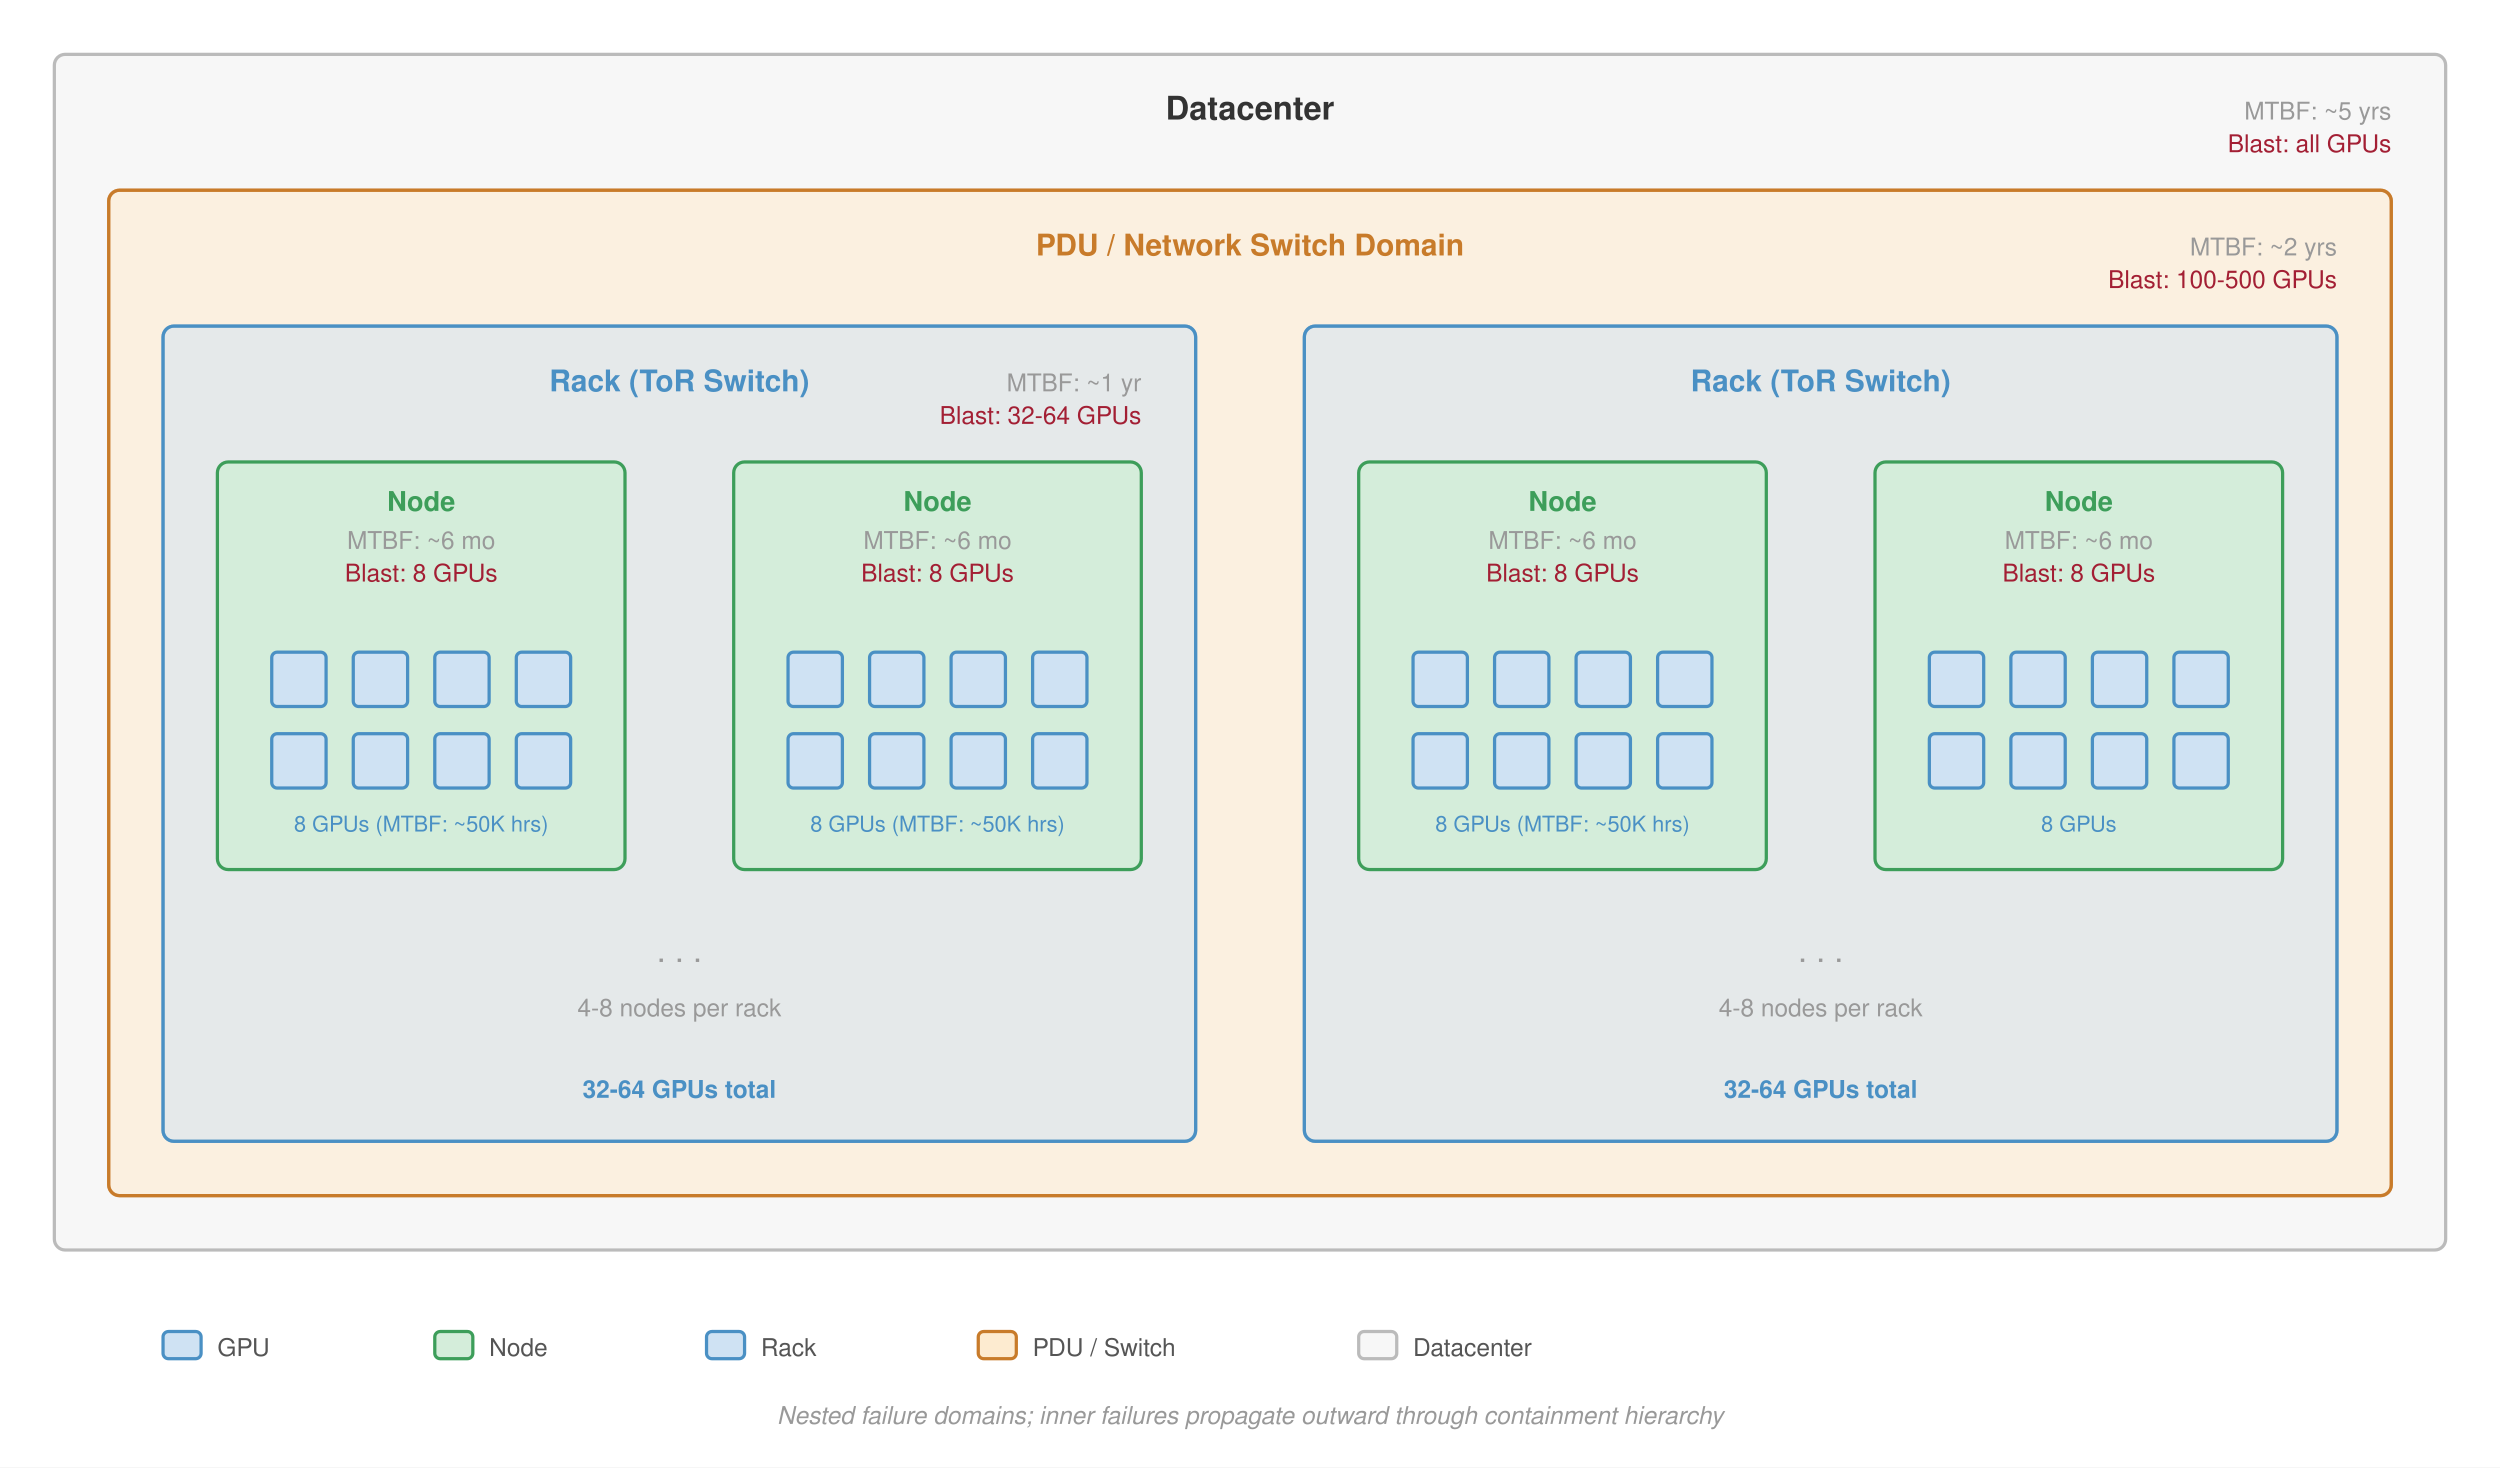
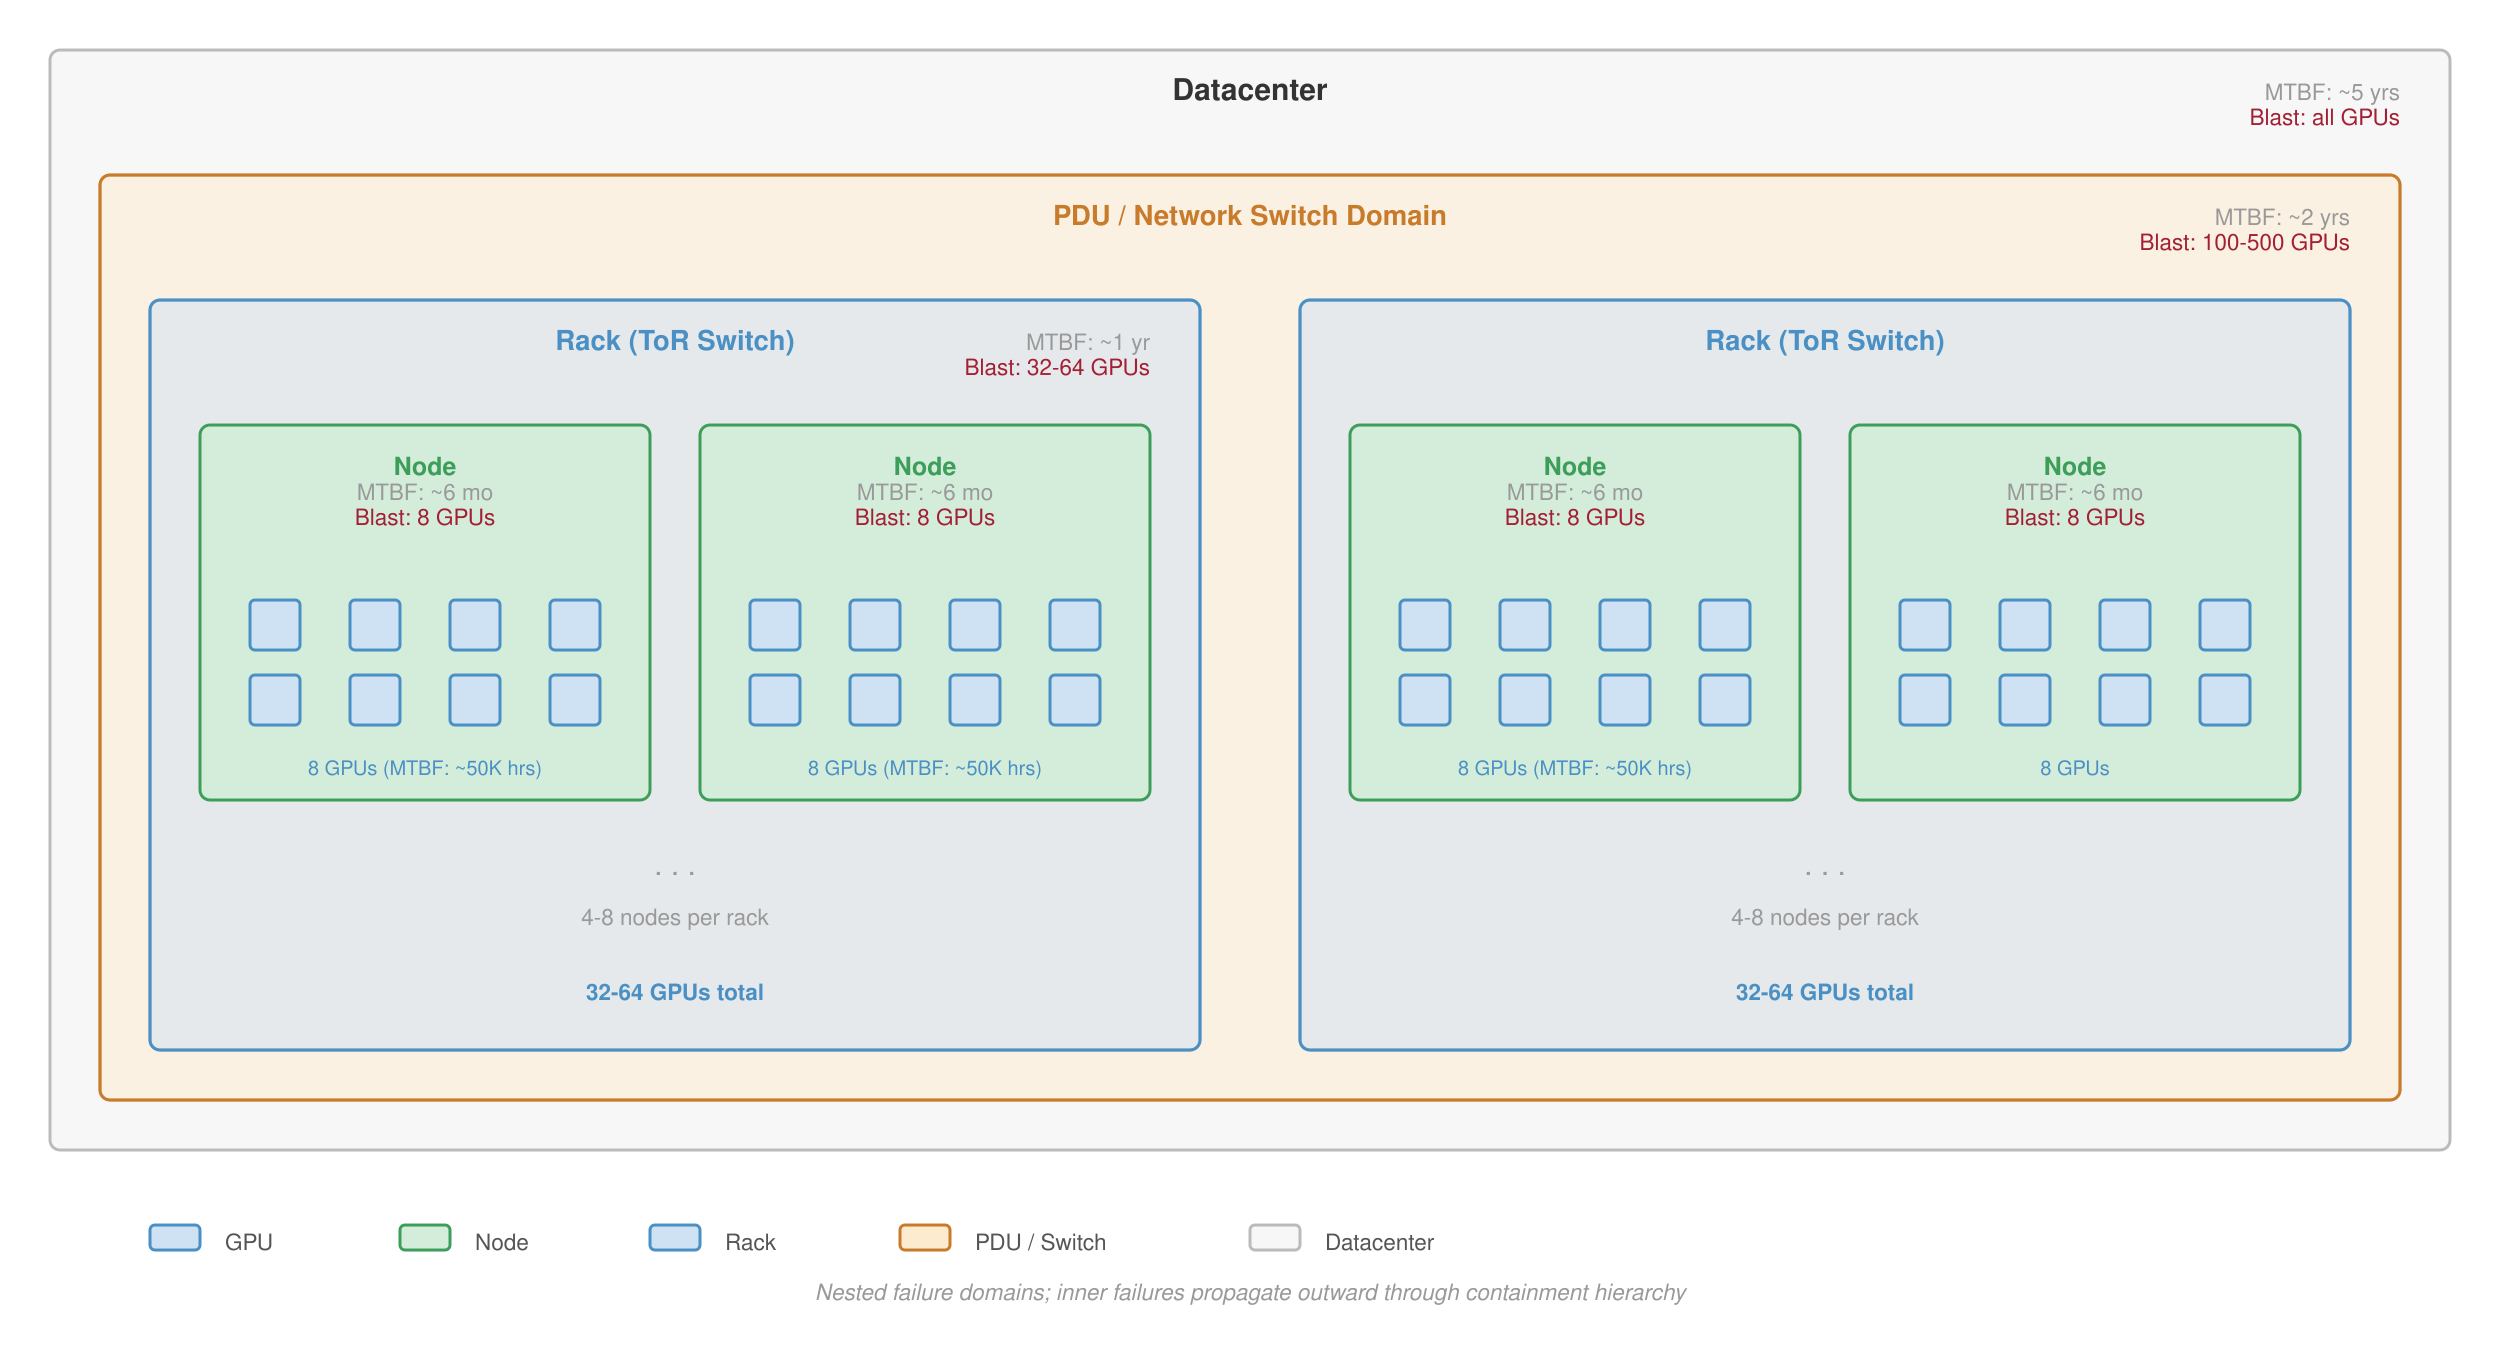
- <svg xmlns="http://www.w3.org/2000/svg" viewBox="0 0 920 540" font-family="Helvetica Neue, Helvetica, Arial, sans-serif">
+ <svg xmlns="http://www.w3.org/2000/svg" viewBox="0 0 1000 540" font-family="Helvetica Neue, Helvetica, Arial, sans-serif">
  <defs>
    <marker id="arrow" markerWidth="8" markerHeight="6" refX="7" refY="3" orient="auto">
      <path d="M0,0 L8,3 L0,6 Z" fill="#333" />
    </marker>
  </defs>
-   <rect width="920" height="540" fill="#fff" />
-   <rect x="20" y="20" width="880" height="440" rx="4" fill="#f7f7f7" stroke="#bbb" stroke-width="1.2" />
-   <text x="460" y="44" text-anchor="middle" font-size="12" font-weight="700" fill="#333">Datacenter</text>
-   <text x="880" y="44" text-anchor="end" font-size="9" fill="#999">MTBF: ~5 yrs</text>
-   <text x="880" y="56" text-anchor="end" font-size="9" fill="#a31f34">Blast: all GPUs</text>
-   <rect x="40" y="70" width="840" height="370" rx="4" fill="#fdebd0" stroke="#c87b2a" stroke-width="1.2" opacity="0.6" />
-   <rect x="40" y="70" width="840" height="370" rx="4" fill="none" stroke="#c87b2a" stroke-width="1.2" />
-   <text x="460" y="94" text-anchor="middle" font-size="11" font-weight="700" fill="#c87b2a">PDU / Network Switch Domain</text>
-   <text x="860" y="94" text-anchor="end" font-size="9" fill="#999">MTBF: ~2 yrs</text>
-   <text x="860" y="106" text-anchor="end" font-size="9" fill="#a31f34">Blast: 100-500 GPUs</text>
-   <rect x="60" y="120" width="380" height="300" rx="4" fill="#cfe2f3" stroke="#4a90c4" stroke-width="1.2" opacity="0.5" />
-   <rect x="60" y="120" width="380" height="300" rx="4" fill="none" stroke="#4a90c4" stroke-width="1.2" />
-   <text x="250" y="144" text-anchor="middle" font-size="11" font-weight="700" fill="#4a90c4">Rack (ToR Switch)</text>
-   <text x="420" y="144" text-anchor="end" font-size="9" fill="#999">MTBF: ~1 yr</text>
-   <text x="420" y="156" text-anchor="end" font-size="9" fill="#a31f34">Blast: 32-64 GPUs</text>
-   <rect x="80" y="170" width="150" height="150" rx="4" fill="#d4edda" stroke="#3d9e5a" stroke-width="1.2" />
-   <text x="155" y="188" text-anchor="middle" font-size="10" font-weight="700" fill="#3d9e5a">Node</text>
-   <text x="155" y="202" text-anchor="middle" font-size="9" fill="#999">MTBF: ~6 mo</text>
-   <text x="155" y="214" text-anchor="middle" font-size="9" fill="#a31f34">Blast: 8 GPUs</text>
+   <rect width="1000" height="540" fill="#fff" />
+   <rect x="20" y="20" width="960" height="440" rx="4" fill="#f7f7f7" stroke="#bbb" stroke-width="1.2" />
+   <text x="500" y="40" text-anchor="middle" font-size="12" font-weight="700" fill="#333">Datacenter</text>
+   <text x="960" y="40" text-anchor="end" font-size="9" fill="#999">MTBF: ~5 yrs</text>
+   <text x="960" y="50" text-anchor="end" font-size="9" fill="#a31f34">Blast: all GPUs</text>
+   <rect x="40" y="70" width="920" height="370" rx="4" fill="#fdebd0" stroke="#c87b2a" stroke-width="1.2" opacity="0.5" />
+   <rect x="40" y="70" width="920" height="370" rx="4" fill="none" stroke="#c87b2a" stroke-width="1.2" />
+   <text x="500" y="90" text-anchor="middle" font-size="11" font-weight="700" fill="#c87b2a">PDU / Network Switch Domain</text>
+   <text x="940" y="90" text-anchor="end" font-size="9" fill="#999">MTBF: ~2 yrs</text>
+   <text x="940" y="100" text-anchor="end" font-size="9" fill="#a31f34">Blast: 100-500 GPUs</text>
+   <rect x="60" y="120" width="420" height="300" rx="4" fill="#cfe2f3" stroke="#4a90c4" stroke-width="1.2" opacity="0.5" />
+   <rect x="60" y="120" width="420" height="300" rx="4" fill="none" stroke="#4a90c4" stroke-width="1.2" />
+   <text x="270" y="140" text-anchor="middle" font-size="11" font-weight="700" fill="#4a90c4">Rack (ToR Switch)</text>
+   <text x="460" y="140" text-anchor="end" font-size="9" fill="#999">MTBF: ~1 yr</text>
+   <text x="460" y="150" text-anchor="end" font-size="9" fill="#a31f34">Blast: 32-64 GPUs</text>
+   <rect x="80" y="170" width="180" height="150" rx="4" fill="#d4edda" stroke="#3d9e5a" stroke-width="1.2" />
+   <text x="170" y="190" text-anchor="middle" font-size="10" font-weight="700" fill="#3d9e5a">Node</text>
+   <text x="170" y="200" text-anchor="middle" font-size="9" fill="#999">MTBF: ~6 mo</text>
+   <text x="170" y="210" text-anchor="middle" font-size="9" fill="#a31f34">Blast: 8 GPUs</text>
  <g fill="#cfe2f3" stroke="#4a90c4" stroke-width="1.2">
    <rect x="100" y="240" width="20" height="20" rx="2" />
-     <rect x="130" y="240" width="20" height="20" rx="2" />
-     <rect x="160" y="240" width="20" height="20" rx="2" />
-     <rect x="190" y="240" width="20" height="20" rx="2" />
+     <rect x="140" y="240" width="20" height="20" rx="2" />
+     <rect x="180" y="240" width="20" height="20" rx="2" />
+     <rect x="220" y="240" width="20" height="20" rx="2" />
    <rect x="100" y="270" width="20" height="20" rx="2" />
-     <rect x="130" y="270" width="20" height="20" rx="2" />
-     <rect x="160" y="270" width="20" height="20" rx="2" />
-     <rect x="190" y="270" width="20" height="20" rx="2" />
+     <rect x="140" y="270" width="20" height="20" rx="2" />
+     <rect x="180" y="270" width="20" height="20" rx="2" />
+     <rect x="220" y="270" width="20" height="20" rx="2" />
  </g>
-   <text x="155" y="306" text-anchor="middle" font-size="8" fill="#4a90c4">8 GPUs (MTBF: ~50K hrs)</text>
-   <rect x="270" y="170" width="150" height="150" rx="4" fill="#d4edda" stroke="#3d9e5a" stroke-width="1.2" />
-   <text x="345" y="188" text-anchor="middle" font-size="10" font-weight="700" fill="#3d9e5a">Node</text>
-   <text x="345" y="202" text-anchor="middle" font-size="9" fill="#999">MTBF: ~6 mo</text>
-   <text x="345" y="214" text-anchor="middle" font-size="9" fill="#a31f34">Blast: 8 GPUs</text>
+   <text x="170" y="310" text-anchor="middle" font-size="8" fill="#4a90c4">8 GPUs (MTBF: ~50K hrs)</text>
+   <rect x="280" y="170" width="180" height="150" rx="4" fill="#d4edda" stroke="#3d9e5a" stroke-width="1.2" />
+   <text x="370" y="190" text-anchor="middle" font-size="10" font-weight="700" fill="#3d9e5a">Node</text>
+   <text x="370" y="200" text-anchor="middle" font-size="9" fill="#999">MTBF: ~6 mo</text>
+   <text x="370" y="210" text-anchor="middle" font-size="9" fill="#a31f34">Blast: 8 GPUs</text>
  <g fill="#cfe2f3" stroke="#4a90c4" stroke-width="1.2">
-     <rect x="290" y="240" width="20" height="20" rx="2" />
-     <rect x="320" y="240" width="20" height="20" rx="2" />
-     <rect x="350" y="240" width="20" height="20" rx="2" />
+     <rect x="300" y="240" width="20" height="20" rx="2" />
+     <rect x="340" y="240" width="20" height="20" rx="2" />
    <rect x="380" y="240" width="20" height="20" rx="2" />
-     <rect x="290" y="270" width="20" height="20" rx="2" />
-     <rect x="320" y="270" width="20" height="20" rx="2" />
-     <rect x="350" y="270" width="20" height="20" rx="2" />
+     <rect x="420" y="240" width="20" height="20" rx="2" />
+     <rect x="300" y="270" width="20" height="20" rx="2" />
+     <rect x="340" y="270" width="20" height="20" rx="2" />
    <rect x="380" y="270" width="20" height="20" rx="2" />
+     <rect x="420" y="270" width="20" height="20" rx="2" />
  </g>
-   <text x="345" y="306" text-anchor="middle" font-size="8" fill="#4a90c4">8 GPUs (MTBF: ~50K hrs)</text>
-   <text x="250" y="354" text-anchor="middle" font-size="12" fill="#999">. . .</text>
-   <text x="250" y="374" text-anchor="middle" font-size="9" fill="#999">4-8 nodes per rack</text>
-   <text x="250" y="404" text-anchor="middle" font-size="9" fill="#4a90c4" font-weight="700">32-64 GPUs total</text>
-   <rect x="480" y="120" width="380" height="300" rx="4" fill="#cfe2f3" stroke="#4a90c4" stroke-width="1.2" opacity="0.5" />
-   <rect x="480" y="120" width="380" height="300" rx="4" fill="none" stroke="#4a90c4" stroke-width="1.2" />
-   <text x="670" y="144" text-anchor="middle" font-size="11" font-weight="700" fill="#4a90c4">Rack (ToR Switch)</text>
-   <rect x="500" y="170" width="150" height="150" rx="4" fill="#d4edda" stroke="#3d9e5a" stroke-width="1.2" />
-   <text x="575" y="188" text-anchor="middle" font-size="10" font-weight="700" fill="#3d9e5a">Node</text>
-   <text x="575" y="202" text-anchor="middle" font-size="9" fill="#999">MTBF: ~6 mo</text>
-   <text x="575" y="214" text-anchor="middle" font-size="9" fill="#a31f34">Blast: 8 GPUs</text>
+   <text x="370" y="310" text-anchor="middle" font-size="8" fill="#4a90c4">8 GPUs (MTBF: ~50K hrs)</text>
+   <text x="270" y="350" text-anchor="middle" font-size="12" fill="#999">. . .</text>
+   <text x="270" y="370" text-anchor="middle" font-size="9" fill="#999">4-8 nodes per rack</text>
+   <text x="270" y="400" text-anchor="middle" font-size="9" fill="#4a90c4" font-weight="700">32-64 GPUs total</text>
+   <rect x="520" y="120" width="420" height="300" rx="4" fill="#cfe2f3" stroke="#4a90c4" stroke-width="1.2" opacity="0.5" />
+   <rect x="520" y="120" width="420" height="300" rx="4" fill="none" stroke="#4a90c4" stroke-width="1.2" />
+   <text x="730" y="140" text-anchor="middle" font-size="11" font-weight="700" fill="#4a90c4">Rack (ToR Switch)</text>
+   <rect x="540" y="170" width="180" height="150" rx="4" fill="#d4edda" stroke="#3d9e5a" stroke-width="1.2" />
+   <text x="630" y="190" text-anchor="middle" font-size="10" font-weight="700" fill="#3d9e5a">Node</text>
+   <text x="630" y="200" text-anchor="middle" font-size="9" fill="#999">MTBF: ~6 mo</text>
+   <text x="630" y="210" text-anchor="middle" font-size="9" fill="#a31f34">Blast: 8 GPUs</text>
  <g fill="#cfe2f3" stroke="#4a90c4" stroke-width="1.2">
-     <rect x="520" y="240" width="20" height="20" rx="2" />
-     <rect x="550" y="240" width="20" height="20" rx="2" />
-     <rect x="580" y="240" width="20" height="20" rx="2" />
-     <rect x="610" y="240" width="20" height="20" rx="2" />
-     <rect x="520" y="270" width="20" height="20" rx="2" />
-     <rect x="550" y="270" width="20" height="20" rx="2" />
-     <rect x="580" y="270" width="20" height="20" rx="2" />
-     <rect x="610" y="270" width="20" height="20" rx="2" />
+     <rect x="560" y="240" width="20" height="20" rx="2" />
+     <rect x="600" y="240" width="20" height="20" rx="2" />
+     <rect x="640" y="240" width="20" height="20" rx="2" />
+     <rect x="680" y="240" width="20" height="20" rx="2" />
+     <rect x="560" y="270" width="20" height="20" rx="2" />
+     <rect x="600" y="270" width="20" height="20" rx="2" />
+     <rect x="640" y="270" width="20" height="20" rx="2" />
+     <rect x="680" y="270" width="20" height="20" rx="2" />
  </g>
-   <text x="575" y="306" text-anchor="middle" font-size="8" fill="#4a90c4">8 GPUs (MTBF: ~50K hrs)</text>
-   <rect x="690" y="170" width="150" height="150" rx="4" fill="#d4edda" stroke="#3d9e5a" stroke-width="1.2" />
-   <text x="765" y="188" text-anchor="middle" font-size="10" font-weight="700" fill="#3d9e5a">Node</text>
-   <text x="765" y="202" text-anchor="middle" font-size="9" fill="#999">MTBF: ~6 mo</text>
-   <text x="765" y="214" text-anchor="middle" font-size="9" fill="#a31f34">Blast: 8 GPUs</text>
+   <text x="630" y="310" text-anchor="middle" font-size="8" fill="#4a90c4">8 GPUs (MTBF: ~50K hrs)</text>
+   <rect x="740" y="170" width="180" height="150" rx="4" fill="#d4edda" stroke="#3d9e5a" stroke-width="1.2" />
+   <text x="830" y="190" text-anchor="middle" font-size="10" font-weight="700" fill="#3d9e5a">Node</text>
+   <text x="830" y="200" text-anchor="middle" font-size="9" fill="#999">MTBF: ~6 mo</text>
+   <text x="830" y="210" text-anchor="middle" font-size="9" fill="#a31f34">Blast: 8 GPUs</text>
  <g fill="#cfe2f3" stroke="#4a90c4" stroke-width="1.2">
-     <rect x="710" y="240" width="20" height="20" rx="2" />
-     <rect x="740" y="240" width="20" height="20" rx="2" />
-     <rect x="770" y="240" width="20" height="20" rx="2" />
+     <rect x="760" y="240" width="20" height="20" rx="2" />
    <rect x="800" y="240" width="20" height="20" rx="2" />
-     <rect x="710" y="270" width="20" height="20" rx="2" />
-     <rect x="740" y="270" width="20" height="20" rx="2" />
-     <rect x="770" y="270" width="20" height="20" rx="2" />
+     <rect x="840" y="240" width="20" height="20" rx="2" />
+     <rect x="880" y="240" width="20" height="20" rx="2" />
+     <rect x="760" y="270" width="20" height="20" rx="2" />
    <rect x="800" y="270" width="20" height="20" rx="2" />
+     <rect x="840" y="270" width="20" height="20" rx="2" />
+     <rect x="880" y="270" width="20" height="20" rx="2" />
  </g>
-   <text x="765" y="306" text-anchor="middle" font-size="8" fill="#4a90c4">8 GPUs</text>
-   <text x="670" y="354" text-anchor="middle" font-size="12" fill="#999">. . .</text>
-   <text x="670" y="374" text-anchor="middle" font-size="9" fill="#999">4-8 nodes per rack</text>
-   <text x="670" y="404" text-anchor="middle" font-size="9" fill="#4a90c4" font-weight="700">32-64 GPUs total</text>
+   <text x="830" y="310" text-anchor="middle" font-size="8" fill="#4a90c4">8 GPUs</text>
+   <text x="730" y="350" text-anchor="middle" font-size="12" fill="#999">. . .</text>
+   <text x="730" y="370" text-anchor="middle" font-size="9" fill="#999">4-8 nodes per rack</text>
+   <text x="730" y="400" text-anchor="middle" font-size="9" fill="#4a90c4" font-weight="700">32-64 GPUs total</text>
  <g transform="translate(60, 490)">
-     <rect x="0" y="0" width="14" height="10" rx="2" fill="#cfe2f3" stroke="#4a90c4" stroke-width="1.2" />
-     <text x="20" y="9" font-size="9" fill="#555">GPU</text>
-     <rect x="100" y="0" width="14" height="10" rx="2" fill="#d4edda" stroke="#3d9e5a" stroke-width="1.2" />
-     <text x="120" y="9" font-size="9" fill="#555">Node</text>
-     <rect x="200" y="0" width="14" height="10" rx="2" fill="#cfe2f3" stroke="#4a90c4" stroke-width="1.2" />
-     <text x="220" y="9" font-size="9" fill="#555">Rack</text>
-     <rect x="300" y="0" width="14" height="10" rx="2" fill="#fdebd0" stroke="#c87b2a" stroke-width="1.2" />
-     <text x="320" y="9" font-size="9" fill="#555">PDU / Switch</text>
-     <rect x="440" y="0" width="14" height="10" rx="2" fill="#f7f7f7" stroke="#bbb" stroke-width="1.2" />
-     <text x="460" y="9" font-size="9" fill="#555">Datacenter</text>
+     <rect x="0" y="0" width="20" height="10" rx="2" fill="#cfe2f3" stroke="#4a90c4" stroke-width="1.2" />
+     <text x="30" y="10" font-size="9" fill="#555">GPU</text>
+     <rect x="100" y="0" width="20" height="10" rx="2" fill="#d4edda" stroke="#3d9e5a" stroke-width="1.2" />
+     <text x="130" y="10" font-size="9" fill="#555">Node</text>
+     <rect x="200" y="0" width="20" height="10" rx="2" fill="#cfe2f3" stroke="#4a90c4" stroke-width="1.2" />
+     <text x="230" y="10" font-size="9" fill="#555">Rack</text>
+     <rect x="300" y="0" width="20" height="10" rx="2" fill="#fdebd0" stroke="#c87b2a" stroke-width="1.2" />
+     <text x="330" y="10" font-size="9" fill="#555">PDU / Switch</text>
+     <rect x="440" y="0" width="20" height="10" rx="2" fill="#f7f7f7" stroke="#bbb" stroke-width="1.2" />
+     <text x="470" y="10" font-size="9" fill="#555">Datacenter</text>
  </g>
-   <text x="460" y="524" text-anchor="middle" font-size="9" fill="#999" font-style="italic">Nested failure domains; inner failures propagate outward through containment hierarchy</text>
+   <text x="500" y="520" text-anchor="middle" font-size="9" fill="#999" font-style="italic">Nested failure domains; inner failures propagate outward through containment hierarchy</text>
</svg>
